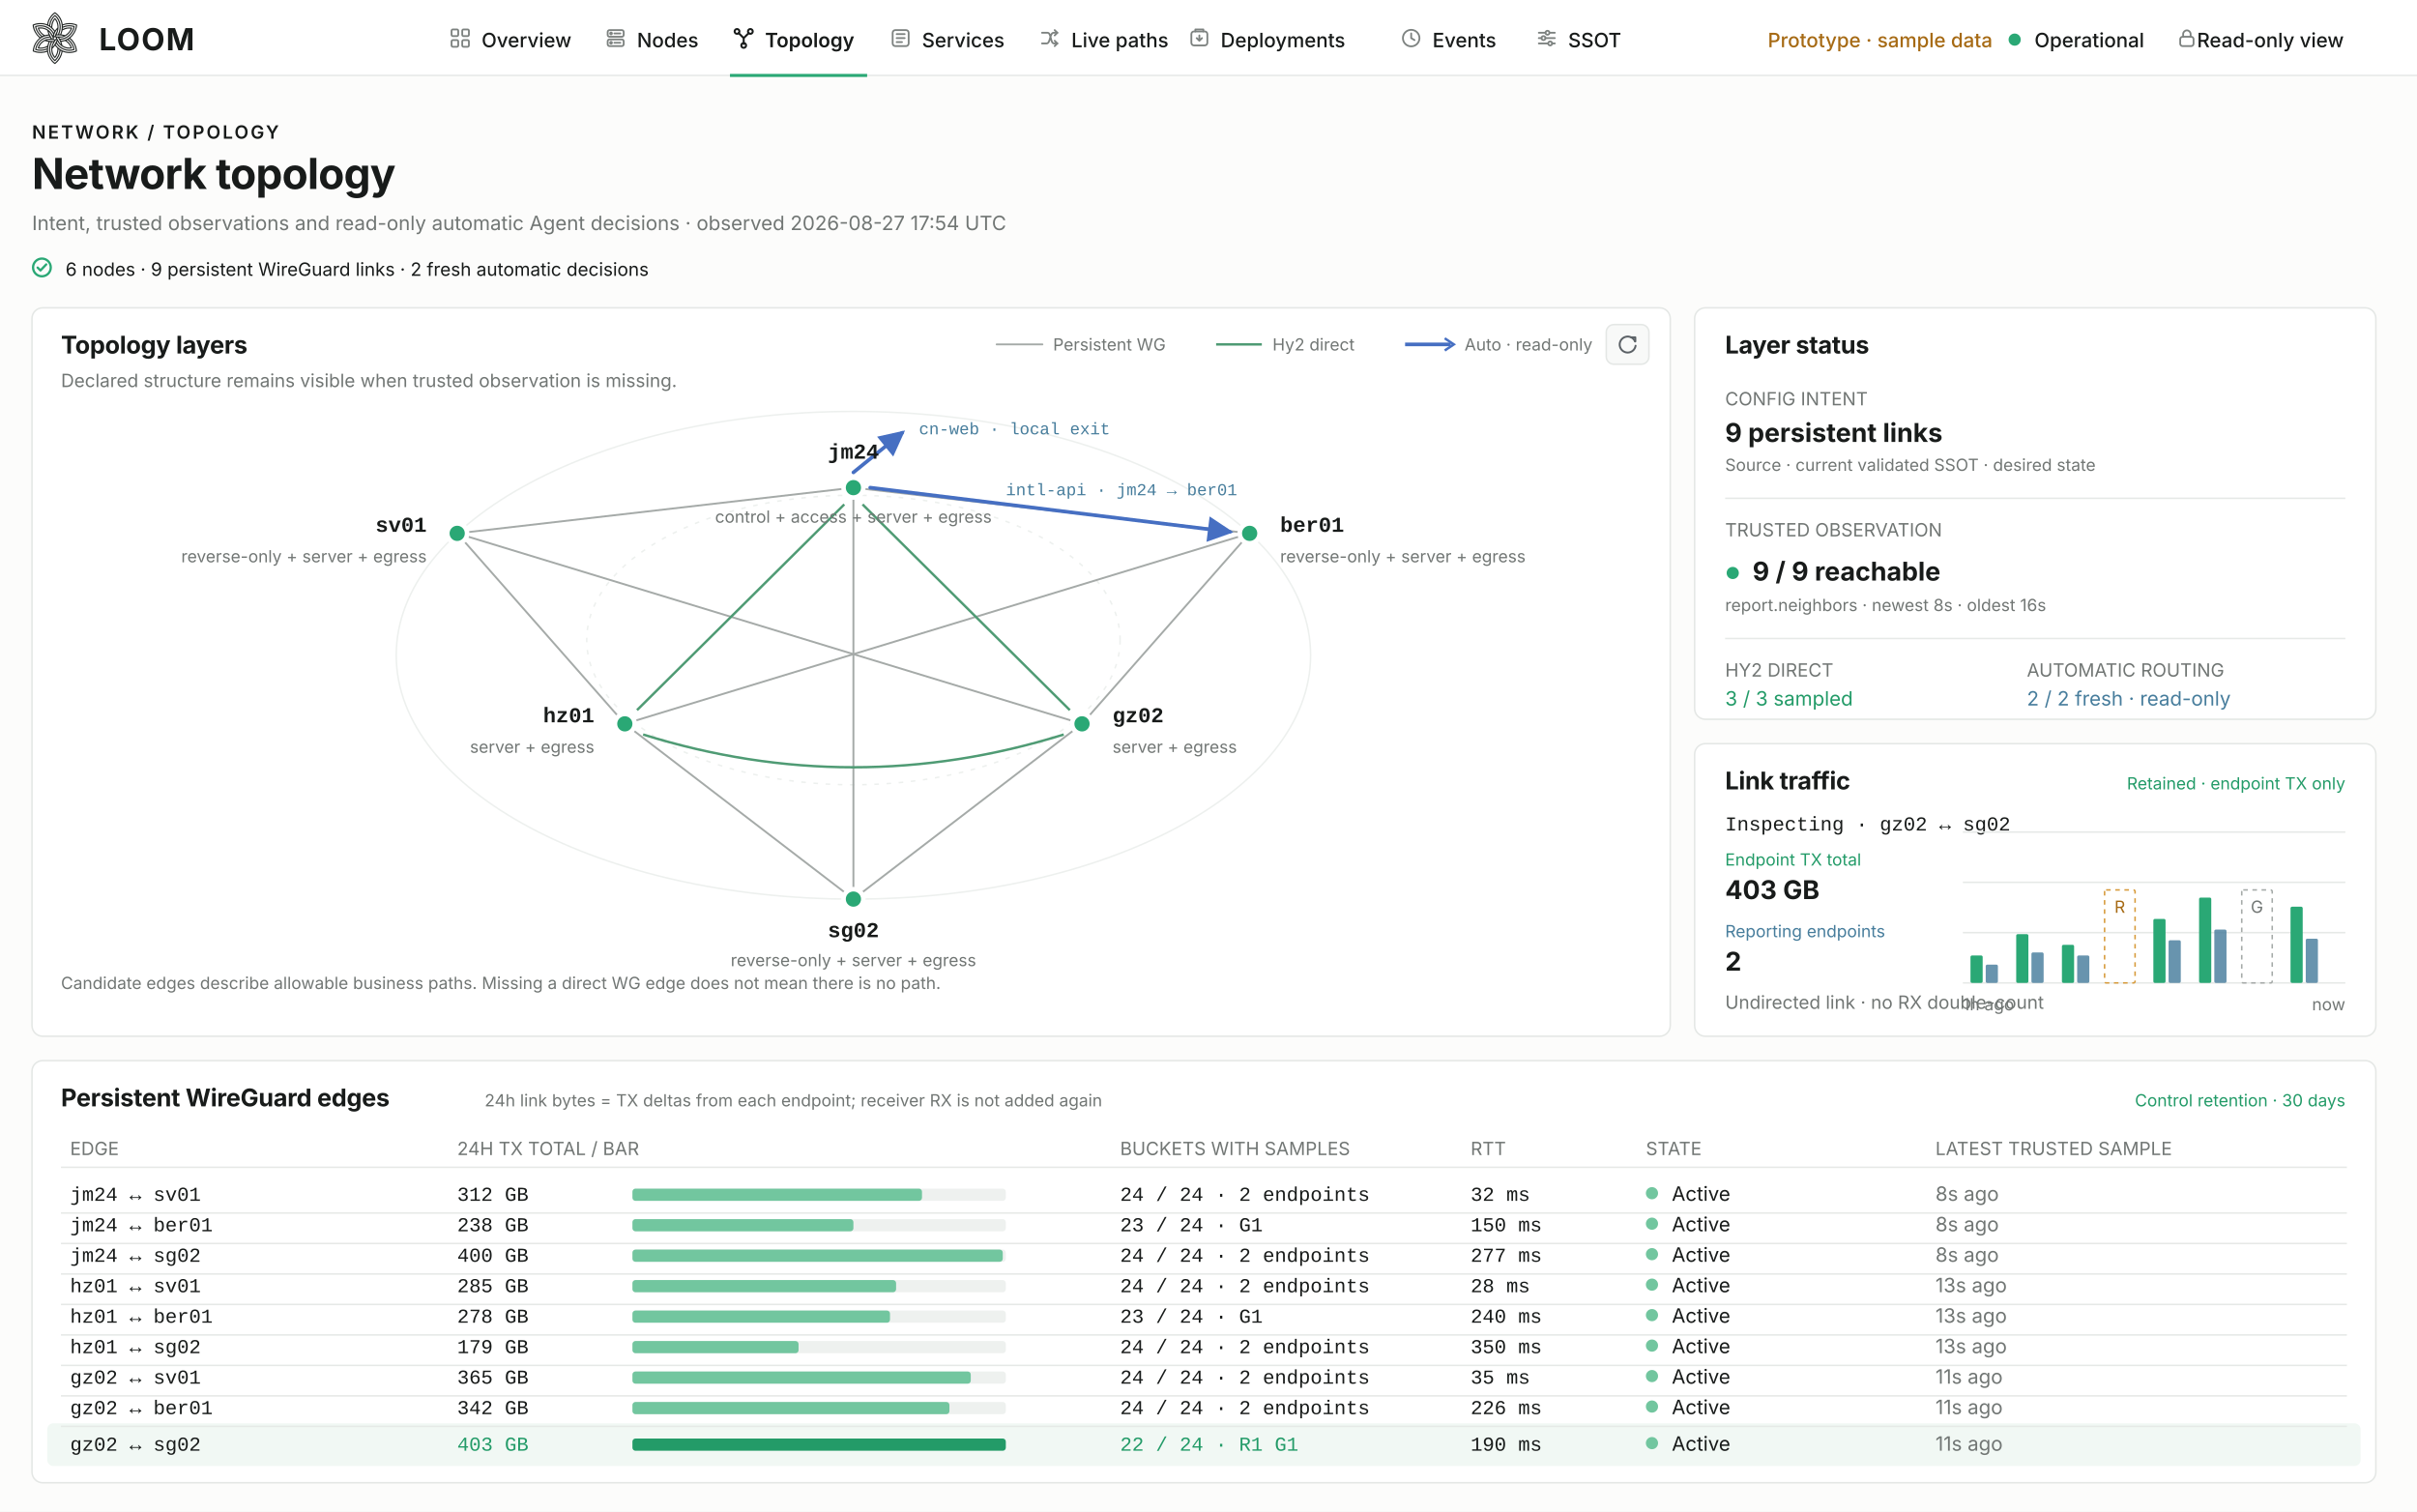
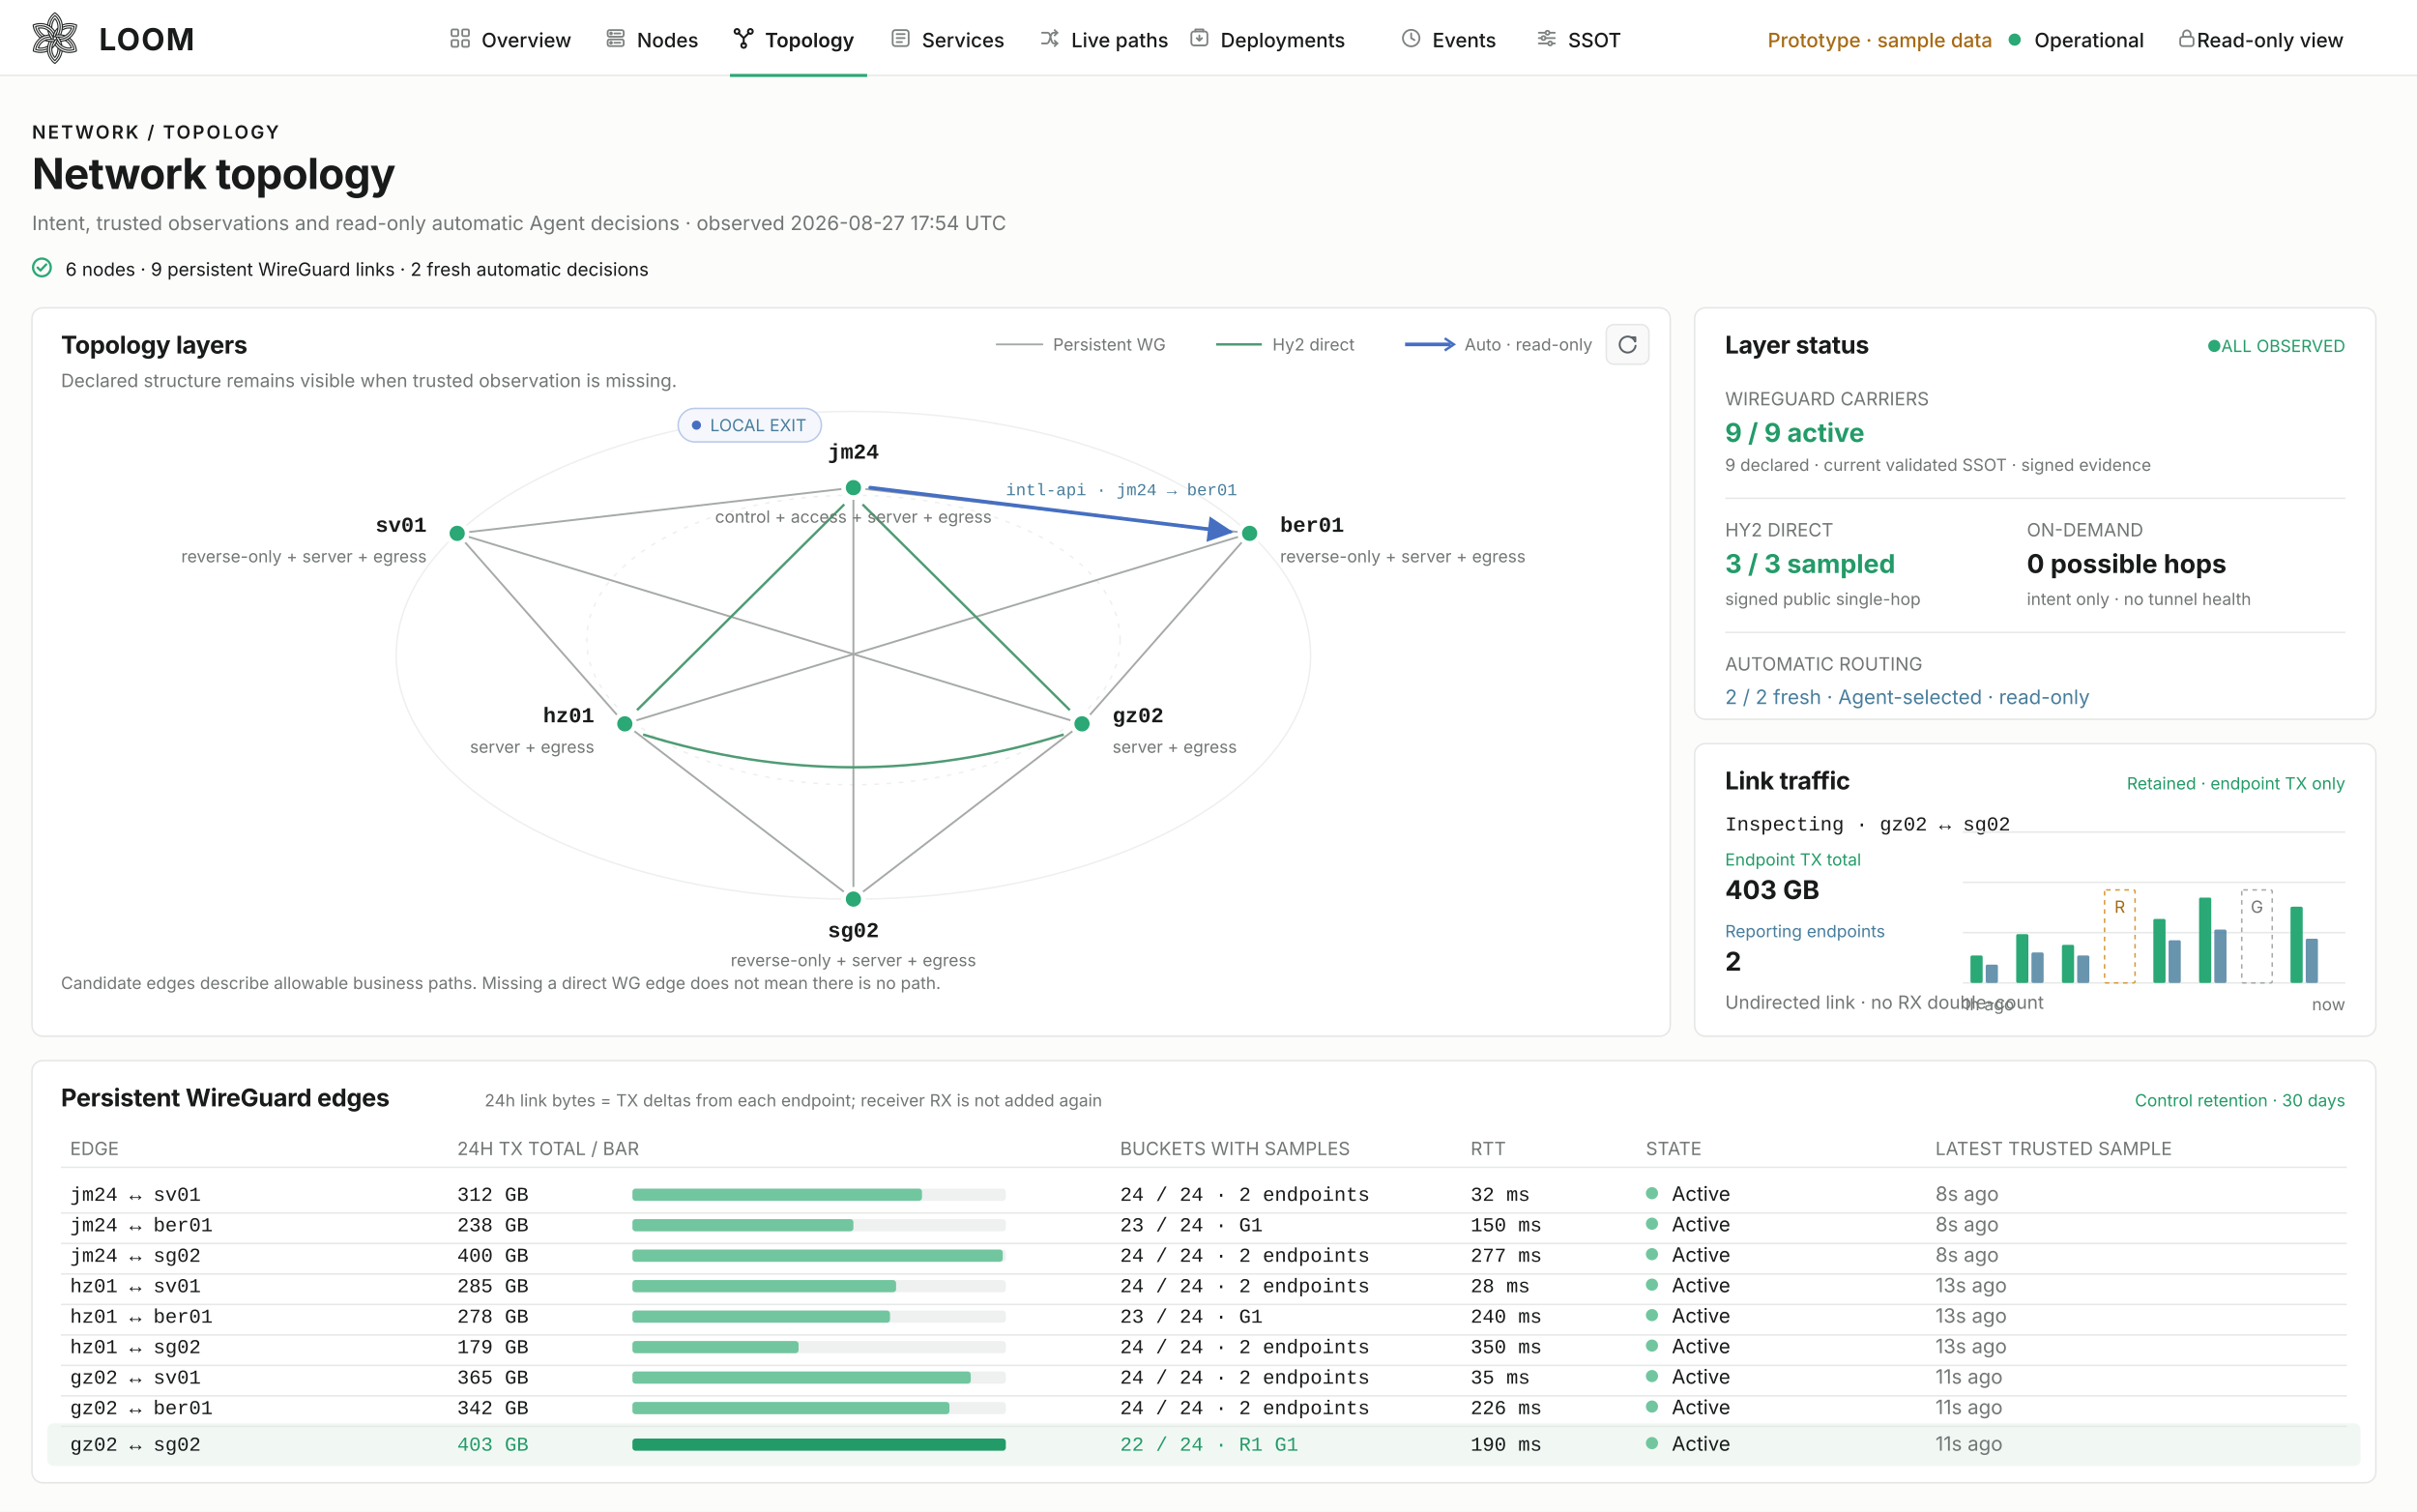
<svg xmlns="http://www.w3.org/2000/svg" width="1586" height="992" viewBox="0 0 1586 992" role="img" aria-labelledby="title description">
  <defs>
    <marker id="arrow-selected" markerWidth="7" markerHeight="7" refX="6" refY="3.5" orient="auto" markerUnits="strokeWidth">
      <path d="M0 0L7 3.5L0 7Z" fill="#2AA875" />
    </marker>
    <symbol id="icon-overview" viewBox="0 0 16 16">
      <rect x="1.5" y="1.5" width="5" height="5" rx="1" />
      <rect x="9.5" y="1.5" width="5" height="5" rx="1" />
      <rect x="1.5" y="9.5" width="5" height="5" rx="1" />
      <rect x="9.5" y="9.5" width="5" height="5" rx="1" />
    </symbol>
    <symbol id="icon-nodes" viewBox="0 0 16 16">
      <rect x="2" y="2" width="12" height="5" rx="1.4" />
      <rect x="2" y="9" width="12" height="5" rx="1.4" />
      <circle cx="4.5" cy="4.5" r=".7" />
      <circle cx="4.5" cy="11.5" r=".7" />
      <path d="M7 4.5h4.5M7 11.5h4.5" />
    </symbol>
    <symbol id="icon-topology" viewBox="0 0 16 16">
      <path d="M4.2 4.2L8 8m3.8-3.8L8 8m0 0v4.4" />
      <circle cx="3" cy="3" r="1.8" />
      <circle cx="13" cy="3" r="1.8" />
      <circle cx="8" cy="13.5" r="1.8" />
    </symbol>
    <symbol id="icon-services" viewBox="0 0 16 16">
      <rect x="2" y="2" width="12" height="12" rx="2" />
      <path d="M5 5h6M5 8h6M5 11h4" />
    </symbol>
    <symbol id="icon-traffic" viewBox="0 0 16 16">
      <path d="M2 4h4.2C9 4 8.2 12 11 12h2.5M2 12h3.5C8.4 12 7.7 4 10.7 4h2.8" />
      <path d="M11.5 2l2 2-2 2m0 4l2 2-2 2" />
    </symbol>
    <symbol id="icon-deployments" viewBox="0 0 16 16">
      <rect x="2" y="3" width="12" height="10.5" rx="2" />
      <path d="M5 3V1.5h6V3M8 6v4m-2-2 2 2 2-2" />
    </symbol>
    <symbol id="icon-events" viewBox="0 0 16 16">
      <circle cx="8" cy="8" r="6.2" />
      <path d="M8 4.5V8l2.5 1.5" />
    </symbol>
    <symbol id="icon-settings" viewBox="0 0 16 16">
      <path d="M2 4h5m3 0h4M2 8h2m3 0h7M2 12h7m3 0h2" />
      <circle cx="8.5" cy="4" r="1.5" />
      <circle cx="5.5" cy="8" r="1.5" />
      <circle cx="10.5" cy="12" r="1.5" />
    </symbol>
    <symbol id="icon-status-ok" viewBox="0 0 16 16">
      <circle cx="8" cy="8" r="6.2" />
      <path d="M5 8.1l2 2 4-4.2" />
    </symbol>
    <symbol id="icon-lock" viewBox="0 0 16 16">
      <rect x="3" y="7" width="10" height="7" rx="1.8" />
      <path d="M5.2 7V5a2.8 2.8 0 0 1 5.6 0v2" />
    </symbol>
    <symbol id="icon-refresh" viewBox="0 0 16 16">
      <path d="M13.6 5.8A6 6 0 1 0 14 9" />
      <path d="M10.8 2.7h3v3" />
    </symbol>
    <symbol id="icon-filter" viewBox="0 0 16 16">
      <path d="M2 3h12L9.5 8v4.2L6.5 14V8Z" />
    </symbol>
    <symbol id="icon-download" viewBox="0 0 16 16">
      <path d="M8 2v8m-3-3 3 3 3-3M2.5 13.5h11" />
    </symbol>
    <symbol id="icon-check" viewBox="0 0 16 16">
      <circle cx="8" cy="8" r="6" />
      <path d="M5 8l2 2 4-4" />
    </symbol>
    <symbol id="icon-save" viewBox="0 0 16 16">
      <path d="M2.5 2.5h9l2 2v9h-11Z" />
      <path d="M5 2.5v4h6v-4M5 13v-4h6v4" />
    </symbol>
    <symbol id="icon-plus" viewBox="0 0 16 16">
      <path d="M8 3v10M3 8h10" />
    </symbol>
    <symbol id="icon-search" viewBox="0 0 16 16">
      <circle cx="7" cy="7" r="4.5" />
      <path d="m10.5 10.5 3 3" />
    </symbol>
    <symbol id="icon-arrow-right" viewBox="0 0 16 16">
      <path d="M2.5 8h10M9 4.5 12.5 8 9 11.5" />
    </symbol>
    <symbol id="icon-edit" viewBox="0 0 16 16">
      <path d="M3 11.8 2.5 14l2.2-.5 8.2-8.2-1.7-1.7Z" />
      <path d="m10.3 4.5 1.7 1.7" />
    </symbol>
    <symbol id="icon-trash" viewBox="0 0 16 16">
      <path d="M3.5 4.5h9M6 4.5V2.7h4v1.8m1.5 0-.6 9h-5.8l-.6-9M6.8 7v4m2.4-4v4" />
    </symbol>
    <symbol id="icon-key" viewBox="0 0 16 16">
      <circle cx="5" cy="8" r="3" />
      <path d="M8 8h6m-2 0v2m-2-2v2" />
    </symbol>
    <symbol id="icon-copy" viewBox="0 0 16 16">
      <rect x="5" y="5" width="8" height="8" rx="1.5" />
      <path d="M3 10.5H2.5V3.5a1 1 0 0 1 1-1h7V3" />
    </symbol>
    <style>

      .ui { font-family: Inter, "Atkinson Hyperlegible Next", ui-sans-serif, system-ui, -apple-system, "Segoe UI", sans-serif; fill: #181B1A; }
      .mono { font-family: "Intel One Mono", "SFMono-Regular", Consolas, "Liberation Mono", monospace; }
      .muted { fill: #717674; }
      .faint { fill: #9BA09E; }
      .green { fill: #239B68; }
      .amber { fill: #A66A14; }
      .red { fill: #B84C4C; }
      .blue { fill: #477D9C; }
      .heading { font-size: 28px; font-weight: 700; letter-spacing: -0.45px; }
      .eyebrow { font-size: 12px; font-weight: 600; letter-spacing: 1.35px; }
      .section { font-size: 16px; font-weight: 650; letter-spacing: -0.15px; }
      .subsection { font-size: 13px; font-weight: 650; }
      .label { font-size: 13px; font-weight: 500; }
      .body { font-size: 13px; font-weight: 400; }
      .small { font-size: 12px; font-weight: 400; }
      .tiny { font-size: 11px; font-weight: 400; }
      .metric { font-size: 17px; font-weight: 650; }
      .wordmark { font-size: 20px; font-weight: 700; letter-spacing: 0.8px; }
      .nav { font-size: 13px; font-weight: 450; }
      .nav-icon { fill: none; stroke: #7D8280; stroke-width: 1.35; stroke-linecap: round; stroke-linejoin: round; }
      .nav-icon-active { fill: none; stroke: #181B1A; stroke-width: 1.5; stroke-linecap: round; stroke-linejoin: round; }
      .status-icon { fill: none; stroke: #2AA875; stroke-width: 1.6; stroke-linecap: round; stroke-linejoin: round; }
      .action-icon { fill: none; stroke: #5B6166; stroke-width: 1.45; stroke-linecap: round; stroke-linejoin: round; }
      .panel { fill: #FFFFFF; stroke: #E4E7E5; stroke-width: 1; }
      .panel-soft { fill: #F8F9F8; stroke: #E4E7E5; stroke-width: 1; }
      .rule { stroke: #E6E9E7; stroke-width: 1; }
      .rule-dark { stroke: #CBD0CD; stroke-width: 1; }
      .status-dot { fill: #2AA875; }
      .quiet-dot { fill: #72C69F; }
      .warn-dot { fill: #D79B3B; }
      .bad-dot { fill: #C65A5A; }
      .neutral-dot { fill: #A5AAA8; }
      .wg { fill: none; stroke: #A5AAA8; stroke-width: 1.25; stroke-linecap: round; }
      .candidate { fill: none; stroke: #B9BEBC; stroke-width: 1.35; stroke-dasharray: 5 6; stroke-linecap: round; }
      .selected { fill: none; stroke: #2AA875; stroke-width: 2; stroke-linecap: round; stroke-linejoin: round; marker-end: url(#arrow-selected); }
      .chip { fill: #F4F6F5; stroke: #DEE2DF; stroke-width: 1; }
      .chip-green { fill: #EEF8F3; stroke: #B9DEC9; stroke-width: 1; }
      .chip-amber { fill: #FFF8EB; stroke: #E7D3AB; stroke-width: 1; }
      .button { fill: #181B1A; }
      .button-green { fill: #239B68; }
      .button-disabled { fill: #EFF1F0; stroke: #DDE1DF; stroke-width: 1; }
      .code-bg { fill: #F7F8F7; stroke: #E4E7E5; stroke-width: 1; }
      .timeline { fill: none; stroke: #CBD0CD; stroke-width: 1.3; }
      .timeline-ok { fill: none; stroke: #2AA875; stroke-width: 1.7; }
      .stage-line { stroke: #2AA875; stroke-width: 1.5; }
      .route-dot { fill: #239B68; }
      .node-name { font-size: 14px; font-weight: 650; }

    </style>
  </defs>
  <rect width="1586" height="992" fill="#FCFCFB" />
  <rect x="0" y="0" width="1586" height="50" fill="#FFFFFF" />
  <line class="rule" x1="0" y1="49.5" x2="1586" y2="49.5" />
  <svg x="18" y="7" width="36" height="36" viewBox="127 112 1000 1000" preserveAspectRatio="xMidYMid meet" aria-label="Loom">
    <g transform="translate(0,1254) scale(1,-1)">
      <path d="M616 1108 c-67 -49 -118 -133 -129 -209 0 -6 0 -6 -14 -1 -75 27 -166 24 -239 -6 -13 -5 -14 -7 -11 -29 12 -80 53 -155 115 -211 l9 -8 -6 -5 c-61 -53 -100 -121 -114 -200 -5 -31 -5 -38 4 -42 57 -26 138 -34 203 -20 13 2 22 5 39 10 14 5 14 5 15 -2 9 -70 60 -155 121 -204 17 -15 18 -15 34 -2 47 37 87 93 107 151 7 20 16 52 16 60 0 4 1 4 12 0 72 -28 158 -27 236 3 17 6 17 7 15 27 -8 79 -49 159 -111 215 l-9 9 10 9 c61 53 105 139 114 219 2 15 1 16 -28 26 -75 25 -156 25 -227 -2 -4 -1 -8 -2 -8 -2 -1 0 -2 7 -3 15 -15 81 -60 152 -126 198 -12 9 -14 9 -25 1z M639 1084 c105 -82 142 -225 92 -356 -7 -18 -7 -17 -16 -17 -4 0 -8 1 -8 1 -1 1 1 7 4 15 32 78 30 170 -5 243 -16 35 -40 66 -68 88 -9 8 -11 8 -20 0 -47 -39 -82 -103 -93 -169 -1 -7 -2 -12 -2 -13 -1 0 -17 8 -17 9 -1 1 4 27 7 40 13 44 37 89 68 124 15 16 44 43 47 43 0 0 5 -3 11 -8z M638 1031 c77 -72 98 -200 50 -307 -3 -8 -5 -11 -7 -12 -2 -1 -17 -1 -18 0 -1 0 2 6 5 12 44 94 31 213 -31 278 -10 11 -12 10 -29 -12 -26 -36 -44 -83 -47 -128 0 -6 -1 -11 -1 -11 -1 0 -6 4 -16 11 -4 3 2 39 12 67 13 41 41 84 68 108 4 4 3 4 14 -6z M635 973 c24 -33 37 -74 40 -124 l0 -15 -10 -10 c-11 -11 -23 -25 -32 -38 -6 -8 -5 -9 -13 3 -9 13 -19 24 -30 36 l-10 10 0 13 c3 48 18 94 42 128 6 7 6 7 13 -3z M413 893 c79 -13 148 -56 193 -118 12 -17 11 -15 6 -26 -3 -6 -5 -10 -5 -10 0 0 -4 6 -9 13 -66 103 -190 147 -314 114 -20 -6 -21 -6 -14 -34 15 -60 54 -120 102 -158 9 -8 9 -7 0 -12 -9 -6 -8 -6 -18 2 -57 48 -97 120 -110 196 -2 14 -3 13 7 16 22 9 53 16 85 19 13 2 61 0 77 -2z M923 895 c30 -3 83 -16 89 -22 2 -2 -7 -43 -14 -64 -34 -100 -109 -176 -200 -203 -23 -7 -59 -13 -61 -11 -2 2 -8 16 -8 16 0 1 7 2 16 2 74 9 136 45 185 108 27 35 49 81 57 120 4 17 3 19 -13 24 -62 19 -135 15 -193 -9 -9 -4 -9 -5 -9 7 l0 10 9 3 c25 10 56 17 83 19 9 1 50 1 59 0z M400 854 c70 -9 134 -47 176 -104 7 -11 21 -34 21 -36 0 -2 -6 -24 -7 -25 0 -1 -4 5 -8 13 -38 76 -106 124 -190 134 -14 2 -49 1 -62 -1 -16 -3 -18 -5 -12 -21 14 -42 48 -88 87 -117 7 -5 13 -10 13 -10 0 -1 -17 -9 -18 -9 -5 0 -42 35 -56 52 -24 29 -46 72 -54 105 -3 11 -3 10 11 14 30 8 67 10 99 5z M926 854 c13 -1 39 -7 40 -9 2 -2 -8 -34 -17 -55 -43 -93 -125 -152 -220 -158 l-11 0 -6 9 c-3 5 -5 9 -5 9 0 1 8 1 18 1 56 0 107 23 153 69 29 29 59 79 63 104 1 10 -11 13 -53 12 -42 0 -71 -6 -107 -24 -12 -6 -11 -6 -10 5 1 4 1 9 1 10 0 3 1 3 13 8 45 19 93 26 141 19z M391 816 c30 -3 68 -16 91 -32 l6 -3 4 -15 c4 -16 10 -34 16 -47 4 -11 4 -11 -3 -11 -12 -2 -37 -6 -48 -9 -16 -4 -14 -4 -26 4 -38 25 -67 57 -86 96 -7 15 -7 16 0 17 10 1 36 1 46 0z M914 816 c3 -2 2 -5 -4 -18 -19 -39 -53 -75 -89 -97 l-8 -5 -11 3 c-15 4 -33 8 -45 9 -6 1 -11 2 -11 2 -1 0 1 7 4 14 6 17 12 36 15 48 l1 9 9 5 c27 15 55 25 85 30 10 1 51 1 54 0z M669 789 c-4 -19 -7 -27 -14 -39 -10 -18 -20 -39 -29 -64 -1 -4 -2 -5 -10 -9 -9 -5 -9 -5 -5 11 10 40 28 75 51 103 10 12 10 12 7 -2z M529 746 c14 -16 17 -20 25 -37 8 -17 22 -42 30 -54 5 -9 6 -24 1 -26 -7 -2 -13 5 -35 46 -15 28 -35 75 -35 83 0 2 7 -4 14 -12z M721 691 c25 -1 43 -3 61 -8 4 0 2 -2 -8 -5 -19 -6 -28 -7 -48 -6 -12 1 -29 1 -46 1 -36 -1 -37 -1 -33 11 2 7 1 6 24 7 12 0 23 1 26 1 2 0 13 0 24 -1z M525 681 c5 -10 5 -10 -7 -10 -120 -9 -223 -101 -248 -221 -4 -22 -4 -23 11 -28 61 -19 132 -16 192 7 5 2 9 3 10 3 0 0 0 -5 0 -10 l1 -9 -9 -4 c-62 -24 -145 -25 -216 -1 -17 5 -16 4 -14 15 15 104 74 190 160 235 34 17 63 25 108 30 8 1 7 2 12 -7z M638 655 l9 -4 0 -10 c1 -13 2 -12 -10 -19 l-9 -6 -10 6 -9 6 -1 11 0 11 9 5 c12 6 11 6 21 0z M683 651 c0 -1 6 -10 12 -21 18 -30 29 -54 39 -82 6 -19 6 -19 -4 -9 -16 16 -22 25 -30 42 -7 14 -25 48 -30 54 -2 3 -3 15 -1 16 1 2 13 1 14 0z M546 642 c3 -5 5 -9 5 -9 0 -1 -7 -1 -16 -1 -94 0 -185 -66 -216 -155 -7 -22 -6 -23 23 -27 44 -5 89 3 131 21 7 3 13 6 13 6 0 -1 -1 -5 -1 -11 l-1 -11 -11 -5 c-53 -22 -115 -26 -174 -12 -11 3 -10 3 -9 10 8 39 30 82 58 115 44 53 119 88 184 88 l9 0 5 -9z M902 622 c45 -39 79 -92 96 -151 5 -19 10 -43 10 -51 l1 -7 -14 -5 c-89 -30 -180 -22 -253 22 -40 25 -68 49 -93 83 l-7 10 4 7 c7 13 6 12 12 3 73 -104 198 -148 317 -110 12 4 13 4 8 27 -9 42 -31 88 -59 123 -8 10 -33 35 -42 41 -6 5 -6 5 2 11 9 6 8 6 18 -3z M542 610 c10 -1 27 -1 38 -1 l20 0 8 -5 c4 -2 8 -4 8 -5 0 0 -1 -2 -2 -4 l-1 -4 -43 0 c-45 1 -55 2 -81 7 -8 1 -14 3 -15 3 0 1 15 6 27 8 15 3 15 3 20 2 2 0 11 0 21 -1z M661 609 c5 -9 -53 -107 -73 -125 -3 -3 -3 0 1 14 4 17 8 26 14 37 12 18 31 52 34 60 1 2 4 5 11 10 11 7 11 7 13 4z M863 604 c48 -36 83 -90 98 -148 2 -7 3 -14 3 -14 -1 -1 -5 -3 -11 -4 -90 -23 -180 3 -247 69 -17 18 -42 51 -42 56 0 2 9 20 10 20 0 0 3 -4 5 -8 36 -66 102 -112 177 -124 12 -2 51 -2 64 0 19 4 21 5 17 17 -15 50 -55 103 -97 128 -1 1 -2 2 -2 2 0 1 17 10 19 10 0 0 3 -2 6 -4z M458 585 c12 -4 37 -9 48 -11 8 0 7 0 3 -10 -5 -13 -13 -36 -16 -49 -3 -13 -2 -12 -19 -21 -38 -19 -72 -26 -112 -25 -22 1 -23 1 -23 5 3 13 23 45 41 67 16 18 58 49 64 48 1 -1 7 -2 14 -4z M824 583 c35 -22 63 -53 81 -89 6 -12 11 -22 10 -23 -4 -3 -47 -2 -68 2 -26 5 -69 24 -82 35 0 1 -2 8 -4 17 -2 9 -6 23 -10 32 -6 19 -6 18 1 19 14 1 57 11 59 13 1 1 4 0 13 -6z M553 570 c1 -1 1 -2 -2 -7 -11 -21 -21 -55 -26 -82 -15 -86 17 -180 82 -245 20 -20 19 -20 40 0 44 45 71 101 82 165 1 6 2 11 2 11 0 1 4 -1 9 -4 l8 -4 0 -5 c-11 -74 -51 -146 -110 -198 -12 -10 -10 -10 -21 -1 -77 65 -122 167 -113 259 3 34 14 74 26 103 l4 9 9 0 c5 0 9 0 10 -1z M597 570 c0 -1 -4 -9 -8 -18 -43 -88 -35 -184 20 -258 15 -20 17 -21 27 -10 30 33 52 90 57 145 0 11 0 11 10 3 10 -7 9 -6 7 -19 -7 -62 -34 -117 -76 -161 l-7 -7 -8 8 c-51 50 -82 131 -77 200 3 35 12 70 28 103 l7 14 10 0 c5 0 10 0 10 0z M639 493 c5 -6 14 -17 22 -24 l13 -14 0 -8 c0 -44 -14 -93 -38 -130 -9 -14 -9 -14 -13 -8 -26 35 -42 84 -42 127 l0 11 12 12 c11 12 22 25 31 38 3 4 6 7 6 7 0 0 4 -5 9 -11z" fill="#252927" fill-rule="evenodd" clip-rule="evenodd" />
    </g>
  </svg>
  <text class="ui wordmark" x="65" y="33">LOOM</text>
  <g class="ui nav">
    <use href="#icon-overview" x="295" y="18" width="14" height="14" class="nav-icon" />
    <text x="316" y="31">Overview</text>
    <use href="#icon-nodes" x="397" y="18" width="14" height="14" class="nav-icon" />
    <text x="418" y="31">Nodes</text>
    <use href="#icon-topology" x="481" y="18" width="14" height="14" class="nav-icon-active" />
    <text x="502" y="31" font-weight="600">Topology</text>
    <use href="#icon-services" x="584" y="18" width="14" height="14" class="nav-icon" />
    <text x="605" y="31">Services</text>
    <use href="#icon-traffic" x="682" y="18" width="14" height="14" class="nav-icon" />
    <text x="703" y="31">Live paths</text>
    <use href="#icon-deployments" x="780" y="18" width="14" height="14" class="nav-icon" />
    <text x="801" y="31">Deployments</text>
    <use href="#icon-events" x="919" y="18" width="14" height="14" class="nav-icon" />
    <text x="940" y="31">Events</text>
    <use href="#icon-settings" x="1008" y="18" width="14" height="14" class="nav-icon" />
    <text x="1029" y="31">SSOT</text>
  </g>
  <line x1="479" y1="49.5" x2="569" y2="49.5" stroke="#2AA875" stroke-width="2" />
  <g class="ui nav">
    <text class="amber" x="1160" y="31">Prototype · sample data</text>
    <circle class="status-dot" cx="1322" cy="26" r="4" />
    <text x="1335" y="31">Operational</text>
    <use href="#icon-lock" x="1428" y="18" width="14" height="14" class="nav-icon" />
    <text x="1538" y="31" text-anchor="end">Read-only view</text>
  </g>
  <g class="ui">
    <text class="eyebrow" x="21" y="91">NETWORK / TOPOLOGY</text>
    <text class="heading" x="21" y="124">Network topology</text>
    <text class="body muted" x="21" y="151">Intent, trusted observations and read-only automatic Agent decisions · observed 2026-08-27 17:54 UTC</text>
    <use href="#icon-status-ok" x="20" y="168" width="15" height="15" class="status-icon" />
    <text class="small" x="43" y="181">6 nodes · 9 persistent WireGuard links · 2 fresh automatic decisions</text>
  </g>
  <defs>
    <marker id="arrow-automatic" markerWidth="7" markerHeight="7" refX="6" refY="3.5" orient="auto" markerUnits="strokeWidth">
      <path d="M0 0L7 3.5L0 7Z" fill="#466FC2" />
    </marker>
  </defs>
  <rect class="panel" x="21" y="202" width="1075" height="478" rx="7" />
  <g class="ui">
    <text class="section" x="40" y="232">Topology layers</text>
    <text class="small muted" x="40" y="254">Declared structure remains visible when trusted observation is missing.</text>
    <line class="wg" x1="654" y1="226" x2="684" y2="226" />
    <text class="tiny muted" x="691" y="230">Persistent WG</text>
    <line x1="798" y1="226" x2="828" y2="226" stroke="#4F9B74" stroke-width="1.6" />
    <text class="tiny muted" x="835" y="230">Hy2 direct</text>
    <line x1="922" y1="226" x2="952" y2="226" stroke="#466FC2" stroke-width="2.4" />
    <path d="M948 222L954 226L948 230" fill="none" stroke="#466FC2" stroke-width="1.6" />
    <text class="tiny muted" x="961" y="230">Auto · read-only</text>
    <rect class="panel-soft" x="1054" y="213" width="28" height="26" rx="5" />
    <use href="#icon-refresh" x="1061" y="219" width="14" height="14" class="action-icon" aria-label="Refresh observations" />
  </g>
  <ellipse cx="560" cy="430" rx="300" ry="160" fill="none" stroke="#EDF0EE" />
  <ellipse cx="560" cy="420" rx="175" ry="95" fill="none" stroke="#EDF0EE" stroke-dasharray="3 5" />
  <g aria-label="Nine persistent WireGuard links">
    <line class="wg" x1="560" y1="320" x2="300" y2="350" />
    <line class="wg" x1="560" y1="320" x2="820" y2="350" />
    <line class="wg" x1="560" y1="320" x2="560" y2="590" />
    <line class="wg" x1="410" y1="475" x2="300" y2="350" />
    <line class="wg" x1="410" y1="475" x2="820" y2="350" />
    <line class="wg" x1="410" y1="475" x2="560" y2="590" />
    <line class="wg" x1="710" y1="475" x2="300" y2="350" />
    <line class="wg" x1="710" y1="475" x2="820" y2="350" />
    <line class="wg" x1="710" y1="475" x2="560" y2="590" />
  </g>
  <g aria-label="Three observed Hysteria2 direct links" fill="none" stroke="#4F9B74" stroke-width="1.6">
    <line x1="554" y1="331" x2="418" y2="466" />
    <line x1="566" y1="331" x2="702" y2="466" />
    <path d="M422 482Q560 525 698 482" />
  </g>
  <path class="selected" style="stroke:#466FC2;stroke-width:2.4;marker-end:url(#arrow-automatic)" d="M571 320L807 349" />
-   <path class="selected" style="stroke:#466FC2;stroke-width:2.4;marker-end:url(#arrow-automatic)" d="M560 310L592 284" />
-   <text class="ui tiny blue mono" x="603" y="285">cn-web · local exit</text>
+   <g class="ui" aria-label="cn-web uses the local exit">
+     <rect x="445" y="268" width="94" height="22" rx="11" fill="#F5F7FC" stroke="#B9C9E9" />
+     <circle cx="457" cy="279" r="3" fill="#466FC2" />
+     <text class="tiny blue" x="466" y="283" font-weight="650">LOCAL EXIT</text>
+   </g>
  <text class="ui tiny blue mono" x="660" y="325">intl-api · jm24 → ber01</text>
  <g class="ui">
    <circle cx="560" cy="320" r="8" fill="#FFFFFF" />
    <circle class="status-dot" cx="560" cy="320" r="5" />
    <text class="mono" x="560" y="301" text-anchor="middle" font-size="14" font-weight="650">jm24</text>
    <text class="tiny muted" x="560" y="343" text-anchor="middle">control + access + server + egress</text>
    <circle cx="410" cy="475" r="8" fill="#FFFFFF" />
    <circle class="status-dot" cx="410" cy="475" r="5" />
    <text class="mono" x="390" y="474" text-anchor="end" font-size="14" font-weight="650">hz01</text>
    <text class="tiny muted" x="390" y="494" text-anchor="end">server + egress</text>
    <circle cx="710" cy="475" r="8" fill="#FFFFFF" />
    <circle class="status-dot" cx="710" cy="475" r="5" />
    <text class="mono" x="730" y="474" font-size="14" font-weight="650">gz02</text>
    <text class="tiny muted" x="730" y="494">server + egress</text>
    <circle cx="300" cy="350" r="8" fill="#FFFFFF" />
    <circle class="status-dot" cx="300" cy="350" r="5" />
    <text class="mono" x="280" y="349" text-anchor="end" font-size="14" font-weight="650">sv01</text>
    <text class="tiny muted" x="280" y="369" text-anchor="end">reverse-only + server + egress</text>
    <circle cx="820" cy="350" r="8" fill="#FFFFFF" />
    <circle class="status-dot" cx="820" cy="350" r="5" />
    <text class="mono" x="840" y="349" font-size="14" font-weight="650">ber01</text>
    <text class="tiny muted" x="840" y="369">reverse-only + server + egress</text>
    <circle cx="560" cy="590" r="8" fill="#FFFFFF" />
    <circle class="status-dot" cx="560" cy="590" r="5" />
    <text class="mono" x="560" y="615" text-anchor="middle" font-size="14" font-weight="650">sg02</text>
    <text class="tiny muted" x="560" y="634" text-anchor="middle">reverse-only + server + egress</text>
    <text class="tiny muted" x="40" y="649">Candidate edges describe allowable business paths. Missing a direct WG edge does not mean there is no path.</text>
  </g>
  <rect class="panel" x="1112" y="202" width="447" height="270" rx="7" />
  <g class="ui">
    <text class="section" x="1132" y="232">Layer status</text>
-     <text class="small muted" x="1132" y="266">CONFIG INTENT</text>
-     <text class="metric" x="1132" y="290">9 persistent links</text>
-     <text class="tiny muted" x="1132" y="309">Source · current validated SSOT · desired state</text>
+     <circle class="status-dot" cx="1453" cy="227" r="4" />
+     <text class="tiny green" x="1539" y="231" text-anchor="end">ALL OBSERVED</text>
+     <text class="small muted" x="1132" y="266">WIREGUARD CARRIERS</text>
+     <text class="metric green" x="1132" y="290">9 / 9 active</text>
+     <text class="tiny muted" x="1132" y="309">9 declared · current validated SSOT · signed evidence</text>
    <line class="rule" x1="1132" y1="327" x2="1539" y2="327" />
-     <text class="small muted" x="1132" y="352">TRUSTED OBSERVATION</text>
-     <circle class="status-dot" cx="1137" cy="376" r="4" />
-     <text class="metric" x="1150" y="381">9 / 9 reachable</text>
-     <text class="tiny muted" x="1132" y="401">report.neighbors · newest 8s · oldest 16s</text>
-     <line class="rule" x1="1132" y1="419" x2="1539" y2="419" />
-     <text class="small muted" x="1132" y="444">HY2 DIRECT</text>
-     <text class="small muted" x="1330" y="444">AUTOMATIC ROUTING</text>
-     <text class="body green" x="1132" y="463">3 / 3 sampled</text>
-     <text class="body blue" x="1330" y="463">2 / 2 fresh · read-only</text>
+     <text class="small muted" x="1132" y="352">HY2 DIRECT</text>
+     <text class="small muted" x="1330" y="352">ON-DEMAND</text>
+     <text class="metric green" x="1132" y="376">3 / 3 sampled</text>
+     <text class="metric" x="1330" y="376">0 possible hops</text>
+     <text class="tiny muted" x="1132" y="397">signed public single-hop</text>
+     <text class="tiny muted" x="1330" y="397">intent only · no tunnel health</text>
+     <line class="rule" x1="1132" y1="415" x2="1539" y2="415" />
+     <text class="small muted" x="1132" y="440">AUTOMATIC ROUTING</text>
+     <text class="body blue" x="1132" y="462">2 / 2 fresh · Agent-selected · read-only</text>
  </g>
  <rect class="panel" x="1112" y="488" width="447" height="192" rx="7" />
  <g class="ui">
    <text class="section" x="1132" y="518">Link traffic</text>
    <text class="tiny green" x="1539" y="518" text-anchor="end">Retained · endpoint TX only</text>
    <text class="body mono" x="1132" y="545">Inspecting · gz02 ↔ sg02</text>
    <text class="tiny green" x="1132" y="568">Endpoint TX total</text>
    <text class="metric" x="1132" y="590">403 GB</text>
    <text class="tiny blue" x="1132" y="615">Reporting endpoints</text>
    <text class="metric" x="1132" y="637">2</text>
    <text class="small muted" x="1132" y="662">Undirected link · no RX double-count</text>
    <line class="rule" x1="1288" y1="546" x2="1539" y2="546" />
    <line class="rule" x1="1288" y1="579" x2="1539" y2="579" />
    <line class="rule" x1="1288" y1="612" x2="1539" y2="612" />
    <line class="rule" x1="1288" y1="645" x2="1539" y2="645" />
    <g aria-label="Accepted undirected link TX buckets plus one reset and one long gap">
      <g fill="#2AA875">
        <rect x="1293" y="627" width="8" height="18" rx="1" />
        <rect x="1323" y="613" width="8" height="32" rx="1" />
        <rect x="1353" y="620" width="8" height="25" rx="1" />
        <rect x="1413" y="603" width="8" height="42" rx="1" />
        <rect x="1443" y="589" width="8" height="56" rx="1" />
        <rect x="1503" y="595" width="8" height="50" rx="1" />
      </g>
      <g fill="#477D9C" fill-opacity="0.82">
        <rect x="1303" y="633" width="8" height="12" rx="1" />
        <rect x="1333" y="625" width="8" height="20" rx="1" />
        <rect x="1363" y="627" width="8" height="18" rx="1" />
        <rect x="1423" y="617" width="8" height="28" rx="1" />
        <rect x="1453" y="610" width="8" height="35" rx="1" />
        <rect x="1513" y="616" width="8" height="29" rx="1" />
      </g>
      <rect x="1381" y="584" width="20" height="61" rx="1" fill="none" stroke="#D79B3B" stroke-dasharray="3 3" />
      <rect x="1471" y="584" width="20" height="61" rx="1" fill="none" stroke="#A5AAA8" stroke-dasharray="3 3" />
      <text class="tiny amber" x="1391" y="599" text-anchor="middle">R</text>
      <text class="tiny muted" x="1481" y="599" text-anchor="middle">G</text>
    </g>
    <text class="tiny muted" x="1288" y="663">1h ago</text>
    <text class="tiny muted" x="1539" y="663" text-anchor="end">now</text>
  </g>
  <rect class="panel" x="21" y="696" width="1538" height="277" rx="7" />
  <rect x="31" y="934" width="1518" height="28" rx="4" fill="#F1F8F4" />
  <g class="ui">
    <text class="section" x="40" y="726">Persistent WireGuard edges</text>
    <text class="tiny muted" x="318" y="726">24h link bytes = TX deltas from each endpoint; receiver RX is not added again</text>
    <text class="tiny green" x="1539" y="726" text-anchor="end">Control retention · 30 days</text>
    <text class="small muted" x="46" y="758">EDGE</text>
    <text class="small muted" x="300" y="758">24H TX TOTAL / BAR</text>
    <text class="small muted" x="735" y="758">BUCKETS WITH SAMPLES</text>
    <text class="small muted" x="965" y="758">RTT</text>
    <text class="small muted" x="1080" y="758">STATE</text>
    <text class="small muted" x="1270" y="758">LATEST TRUSTED SAMPLE</text>
  </g>
  <line class="rule" x1="40" y1="766" x2="1540" y2="766" />
  <g class="ui body">
    <text class="mono" x="46" y="788">jm24 ↔ sv01</text>
    <text class="mono" x="300" y="788">312 GB</text>
    <rect x="415" y="780" width="245" height="8" rx="2" fill="#EEF1EF" />
    <rect x="415" y="780" width="190" height="8" rx="2" fill="#72C69F" />
    <text class="mono" x="735" y="788">24 / 24 · 2 endpoints</text>
    <text class="mono" x="965" y="788">32 ms</text>
    <circle class="quiet-dot" cx="1084" cy="783" r="4" />
    <text x="1097" y="788">Active</text>
    <text class="muted" x="1270" y="788">8s ago</text>
    <text class="mono" x="46" y="808">jm24 ↔ ber01</text>
    <text class="mono" x="300" y="808">238 GB</text>
    <rect x="415" y="800" width="245" height="8" rx="2" fill="#EEF1EF" />
    <rect x="415" y="800" width="145" height="8" rx="2" fill="#72C69F" />
    <text class="mono" x="735" y="808">23 / 24 · G1</text>
    <text class="mono" x="965" y="808">150 ms</text>
    <circle class="quiet-dot" cx="1084" cy="803" r="4" />
    <text x="1097" y="808">Active</text>
    <text class="muted" x="1270" y="808">8s ago</text>
    <text class="mono" x="46" y="828">jm24 ↔ sg02</text>
    <text class="mono" x="300" y="828">400 GB</text>
    <rect x="415" y="820" width="245" height="8" rx="2" fill="#EEF1EF" />
    <rect x="415" y="820" width="243" height="8" rx="2" fill="#72C69F" />
    <text class="mono" x="735" y="828">24 / 24 · 2 endpoints</text>
    <text class="mono" x="965" y="828">277 ms</text>
    <circle class="quiet-dot" cx="1084" cy="823" r="4" />
    <text x="1097" y="828">Active</text>
    <text class="muted" x="1270" y="828">8s ago</text>
    <text class="mono" x="46" y="848">hz01 ↔ sv01</text>
    <text class="mono" x="300" y="848">285 GB</text>
    <rect x="415" y="840" width="245" height="8" rx="2" fill="#EEF1EF" />
    <rect x="415" y="840" width="173" height="8" rx="2" fill="#72C69F" />
    <text class="mono" x="735" y="848">24 / 24 · 2 endpoints</text>
    <text class="mono" x="965" y="848">28 ms</text>
    <circle class="quiet-dot" cx="1084" cy="843" r="4" />
    <text x="1097" y="848">Active</text>
    <text class="muted" x="1270" y="848">13s ago</text>
    <text class="mono" x="46" y="868">hz01 ↔ ber01</text>
    <text class="mono" x="300" y="868">278 GB</text>
    <rect x="415" y="860" width="245" height="8" rx="2" fill="#EEF1EF" />
    <rect x="415" y="860" width="169" height="8" rx="2" fill="#72C69F" />
    <text class="mono" x="735" y="868">23 / 24 · G1</text>
    <text class="mono" x="965" y="868">240 ms</text>
    <circle class="quiet-dot" cx="1084" cy="863" r="4" />
    <text x="1097" y="868">Active</text>
    <text class="muted" x="1270" y="868">13s ago</text>
    <text class="mono" x="46" y="888">hz01 ↔ sg02</text>
    <text class="mono" x="300" y="888">179 GB</text>
    <rect x="415" y="880" width="245" height="8" rx="2" fill="#EEF1EF" />
    <rect x="415" y="880" width="109" height="8" rx="2" fill="#72C69F" />
    <text class="mono" x="735" y="888">24 / 24 · 2 endpoints</text>
    <text class="mono" x="965" y="888">350 ms</text>
    <circle class="quiet-dot" cx="1084" cy="883" r="4" />
    <text x="1097" y="888">Active</text>
    <text class="muted" x="1270" y="888">13s ago</text>
    <text class="mono" x="46" y="908">gz02 ↔ sv01</text>
    <text class="mono" x="300" y="908">365 GB</text>
    <rect x="415" y="900" width="245" height="8" rx="2" fill="#EEF1EF" />
    <rect x="415" y="900" width="222" height="8" rx="2" fill="#72C69F" />
    <text class="mono" x="735" y="908">24 / 24 · 2 endpoints</text>
    <text class="mono" x="965" y="908">35 ms</text>
    <circle class="quiet-dot" cx="1084" cy="903" r="4" />
    <text x="1097" y="908">Active</text>
    <text class="muted" x="1270" y="908">11s ago</text>
    <text class="mono" x="46" y="928">gz02 ↔ ber01</text>
    <text class="mono" x="300" y="928">342 GB</text>
    <rect x="415" y="920" width="245" height="8" rx="2" fill="#EEF1EF" />
    <rect x="415" y="920" width="208" height="8" rx="2" fill="#72C69F" />
    <text class="mono" x="735" y="928">24 / 24 · 2 endpoints</text>
    <text class="mono" x="965" y="928">226 ms</text>
    <circle class="quiet-dot" cx="1084" cy="923" r="4" />
    <text x="1097" y="928">Active</text>
    <text class="muted" x="1270" y="928">11s ago</text>
    <text class="mono" x="46" y="952">gz02 ↔ sg02</text>
    <text class="mono green" x="300" y="952">403 GB</text>
    <rect x="415" y="944" width="245" height="8" rx="2" fill="#DDEFE6" />
    <rect x="415" y="944" width="245" height="8" rx="2" fill="#239B68" />
    <text class="mono green" x="735" y="952">22 / 24 · R1 G1</text>
    <text class="mono" x="965" y="952">190 ms</text>
    <circle class="quiet-dot" cx="1084" cy="947" r="4" />
    <text x="1097" y="952">Active</text>
    <text class="muted" x="1270" y="952">11s ago</text>
  </g>
  <line class="rule" x1="40" y1="796" x2="1540" y2="796" />
  <line class="rule" x1="40" y1="816" x2="1540" y2="816" />
  <line class="rule" x1="40" y1="836" x2="1540" y2="836" />
  <line class="rule" x1="40" y1="856" x2="1540" y2="856" />
  <line class="rule" x1="40" y1="876" x2="1540" y2="876" />
  <line class="rule" x1="40" y1="896" x2="1540" y2="896" />
  <line class="rule" x1="40" y1="916" x2="1540" y2="916" />
  <line class="rule" x1="40" y1="936" x2="1540" y2="936" />
</svg>
